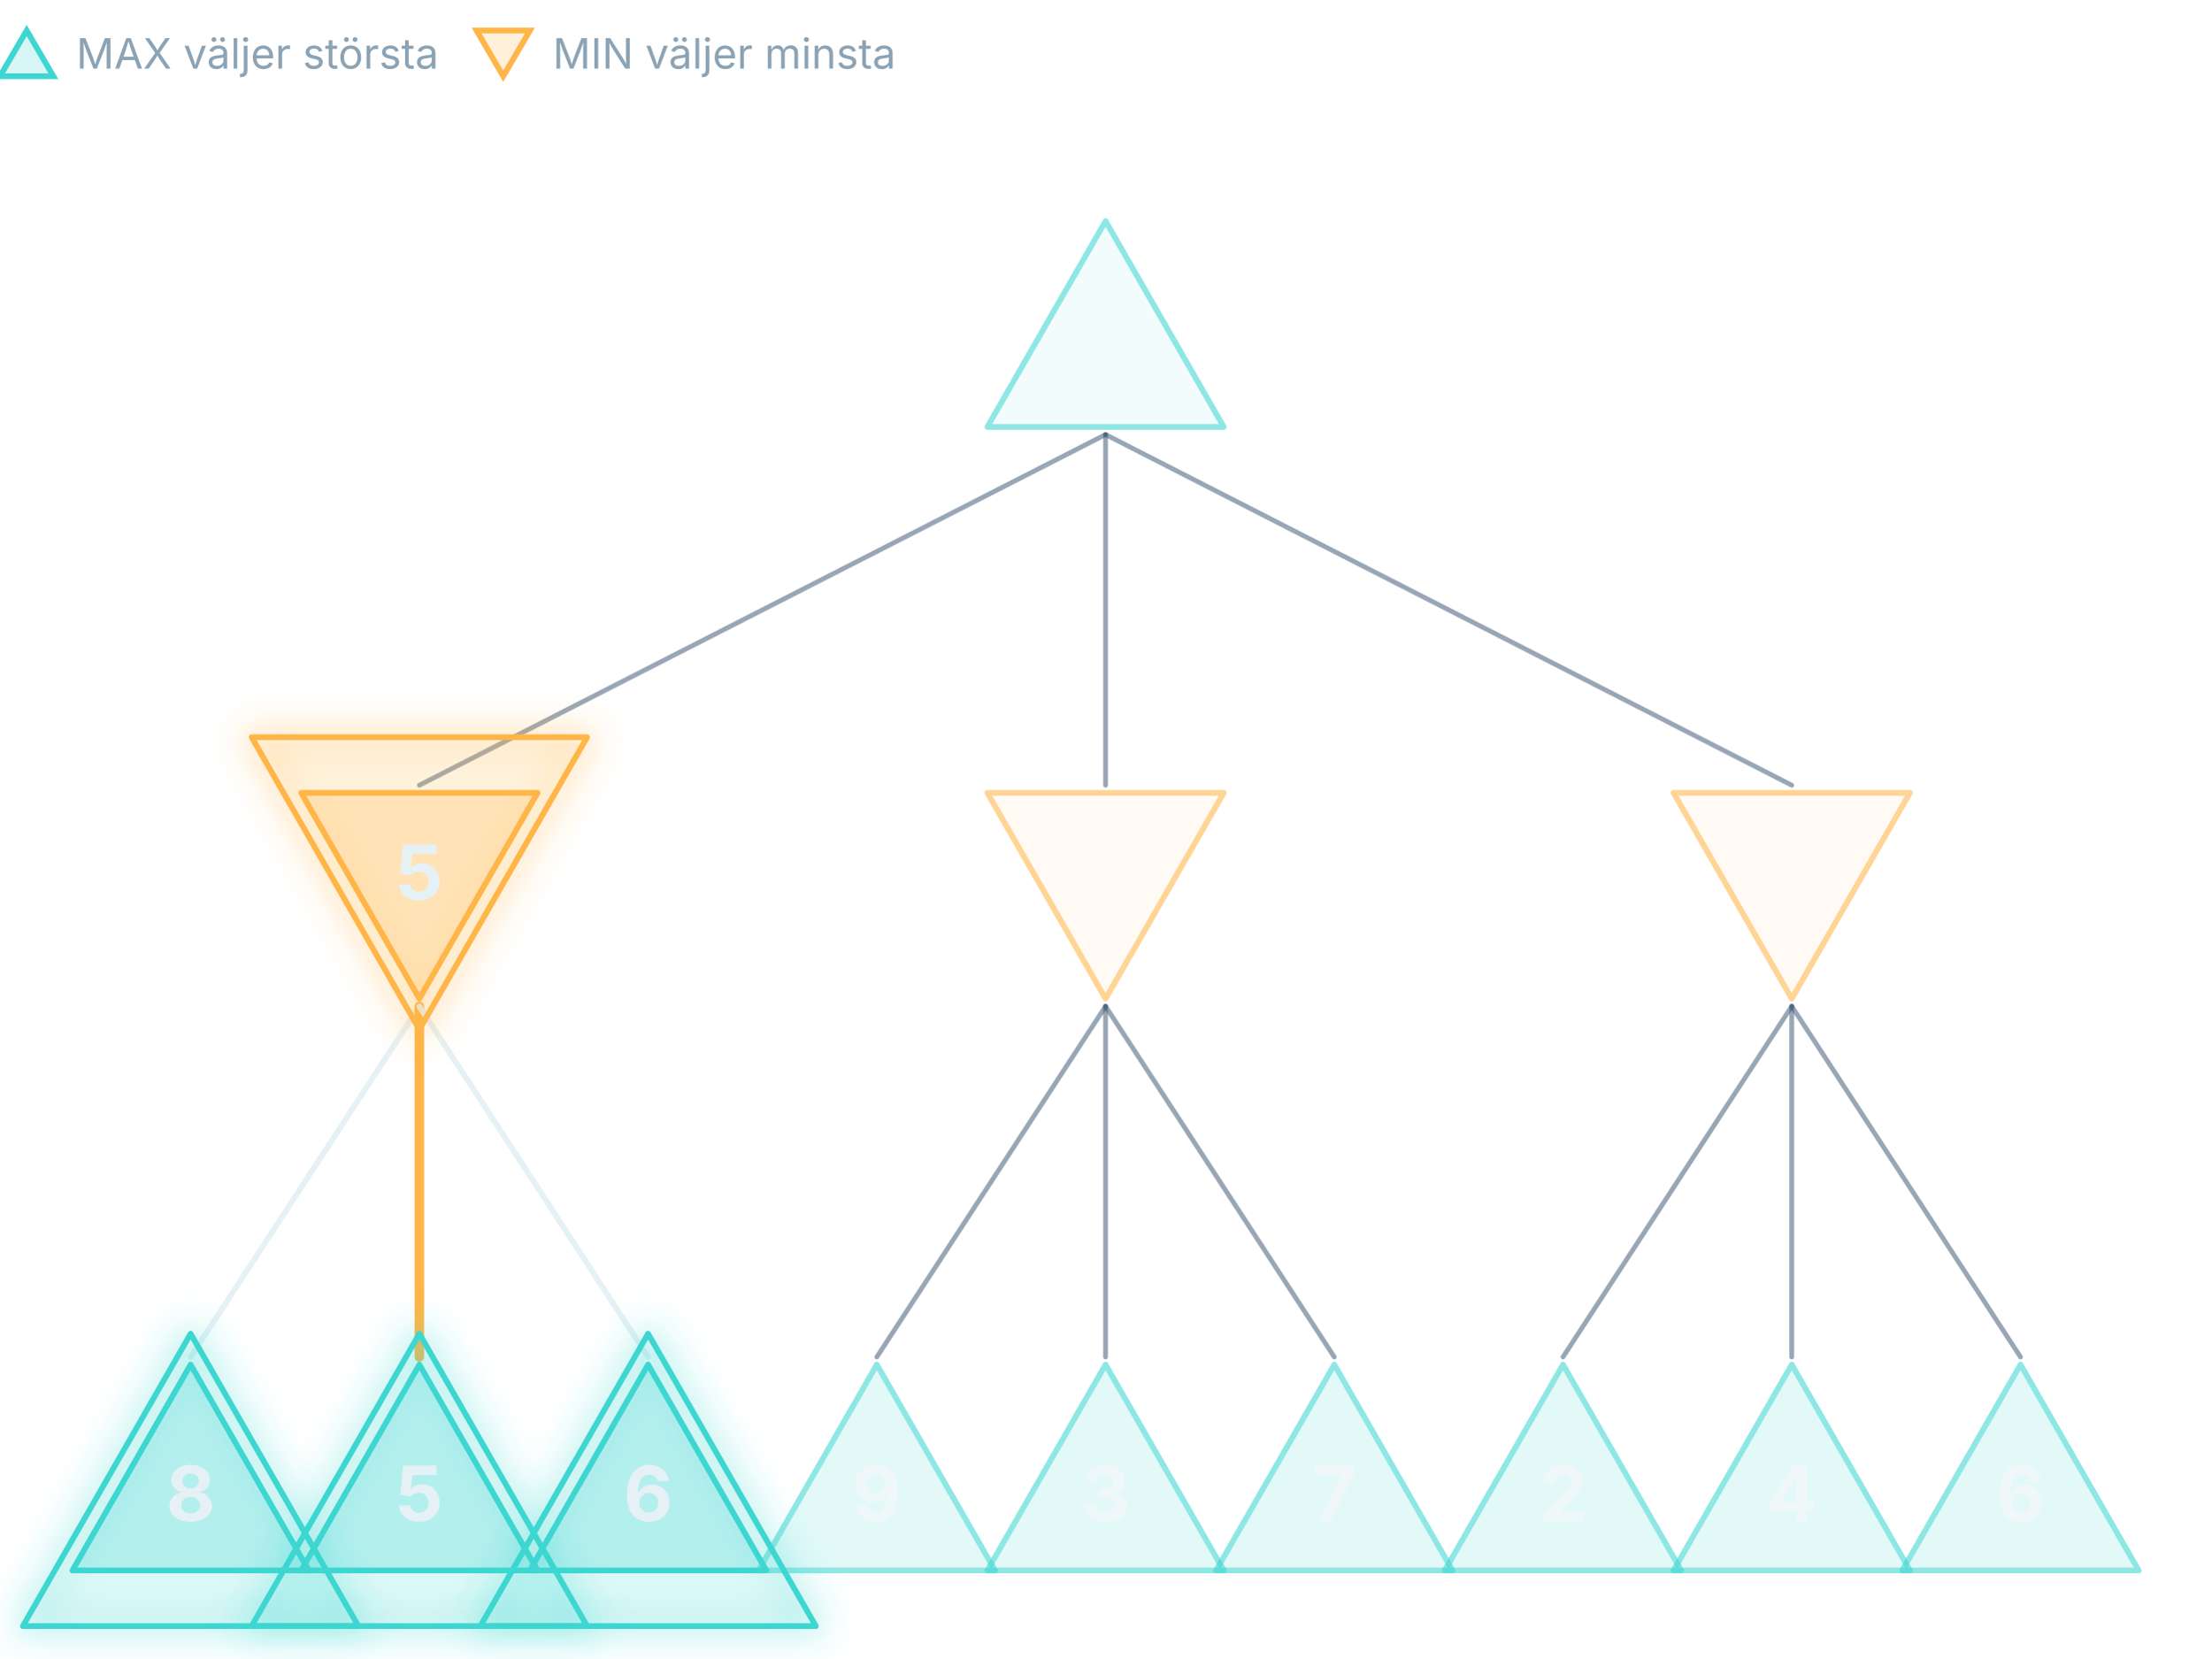
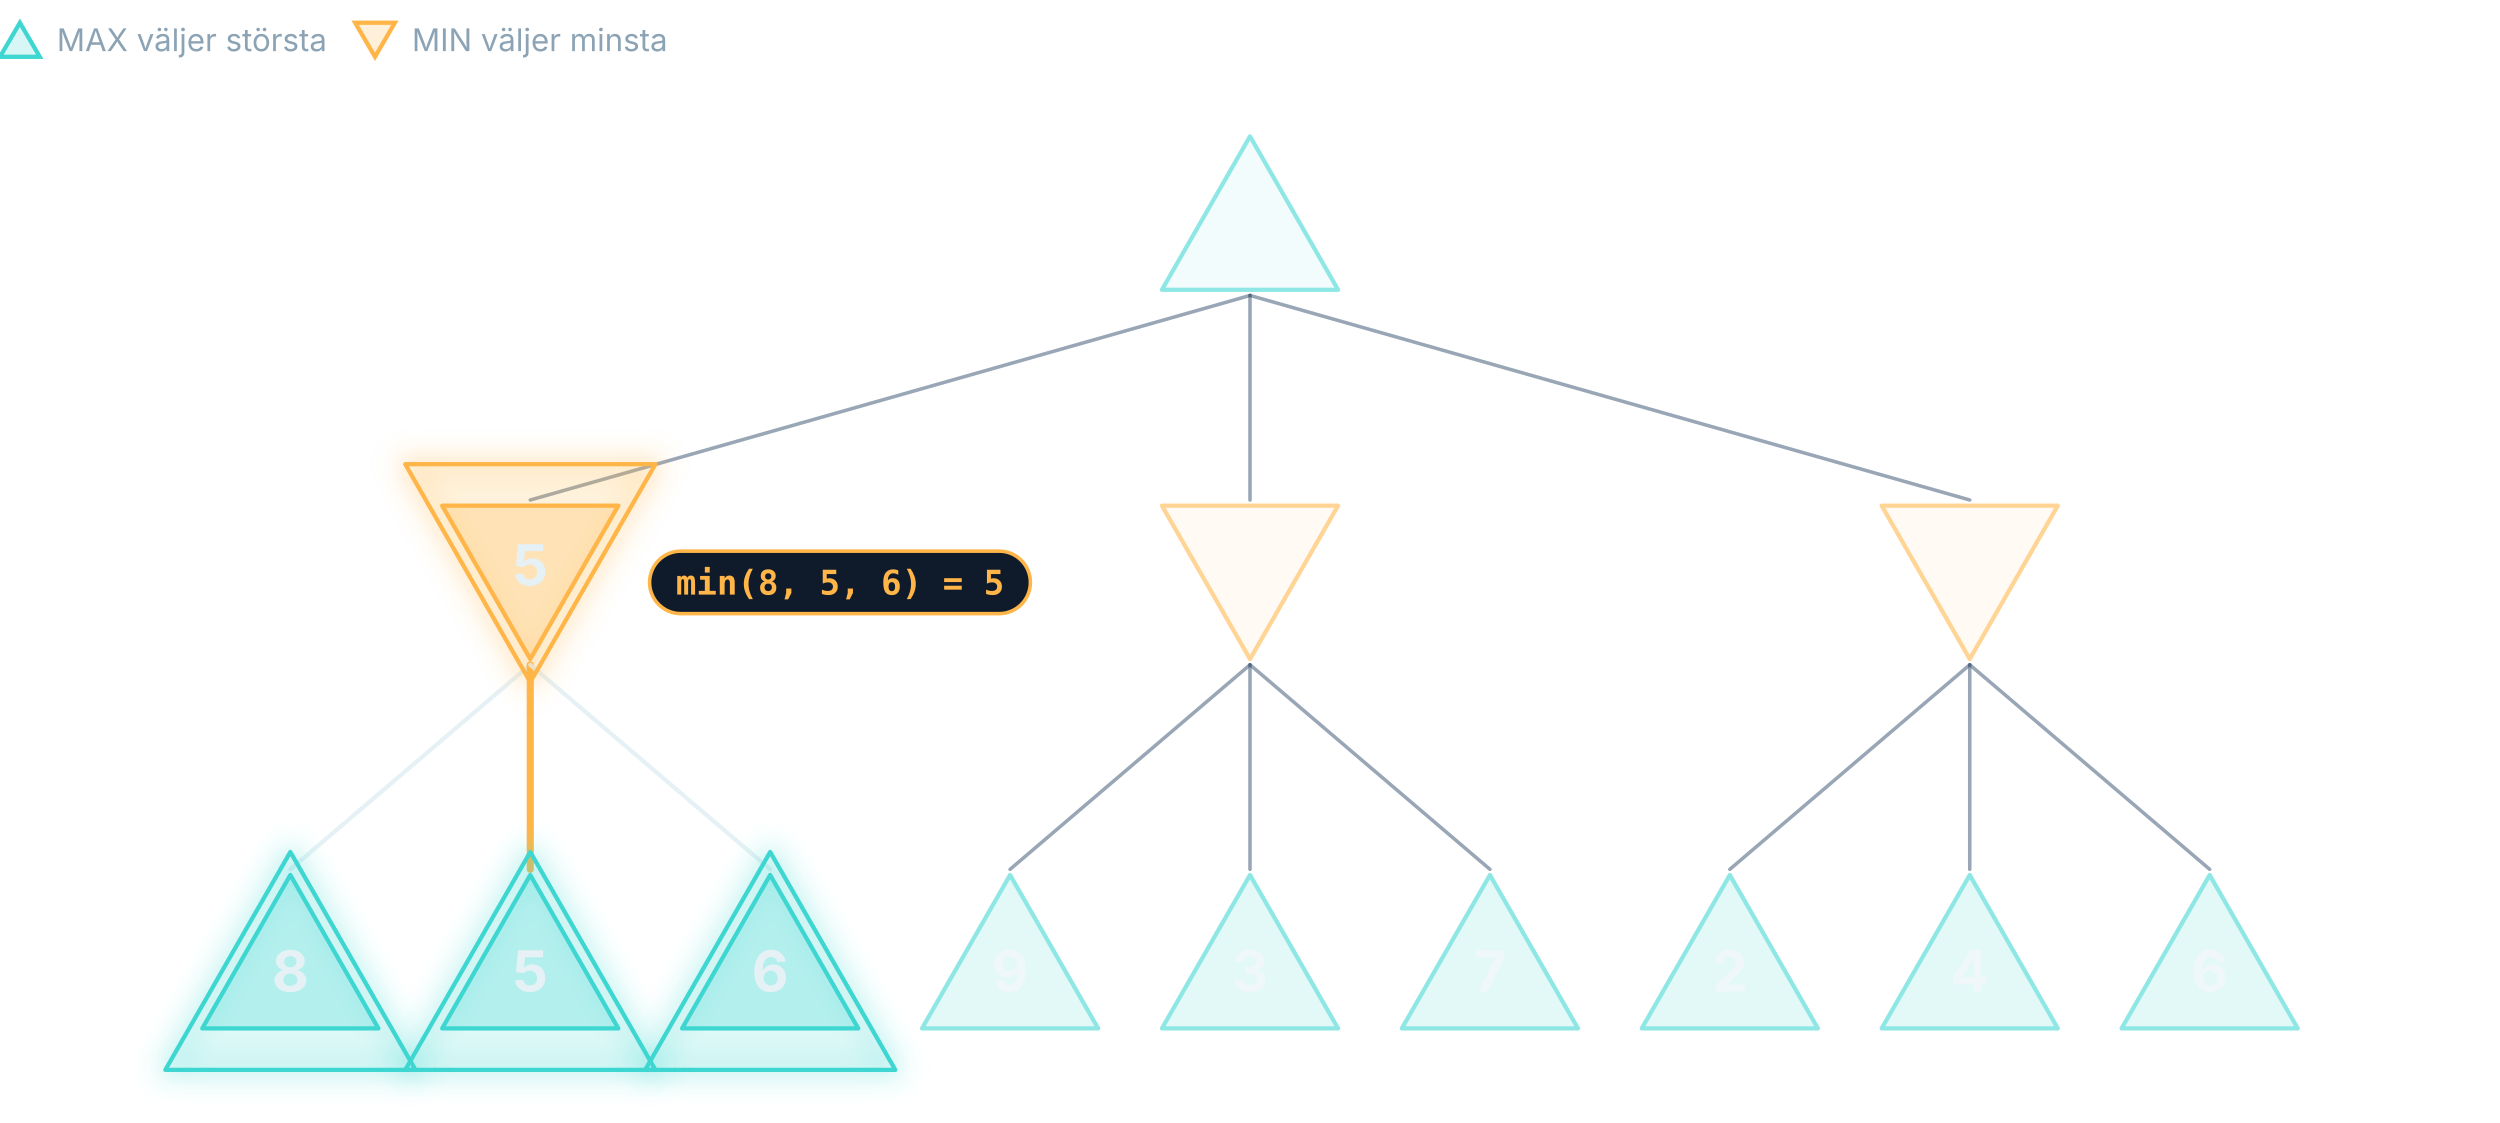
- <svg xmlns="http://www.w3.org/2000/svg" viewBox="0 0 1160 870" width="1160" height="870" role="img">
+ <svg xmlns="http://www.w3.org/2000/svg" viewBox="0 0 1760 790" width="1760" height="790" role="img">
  <defs>
    <filter id="glow" x="-40%" y="-40%" width="180%" height="180%">
      <feGaussianBlur stdDeviation="9" />
    </filter>
    <filter id="soft" x="-20%" y="-20%" width="140%" height="140%">
      <feGaussianBlur stdDeviation="4" />
    </filter>
  </defs>
  <g transform="translate(0,30)">
    <polygon points="14,-14 28,10 0,10" fill="#3DD6D0" fill-opacity=".2" stroke="#3DD6D0" stroke-width="3" />
    <text x="40.0" y="6.0" font-family="'IBM Plex Sans','Segoe UI',Inter,Helvetica,Arial,sans-serif" font-size="22" font-weight="400" fill="#8BA3B4" text-anchor="start">MAX väljer största</text>
    <polygon points="250,-14 278,-14 264,10" fill="#FFB547" fill-opacity=".2" stroke="#FFB547" stroke-width="3" />
    <text x="290.0" y="6.0" font-family="'IBM Plex Sans','Segoe UI',Inter,Helvetica,Arial,sans-serif" font-size="22" font-weight="400" fill="#8BA3B4" text-anchor="start">MIN väljer minsta</text>
  </g>
-   <path data-edge="r0:r00" d="M220.0,528.0L100.0,712.0" stroke="#E6F1F5" stroke-width="3" stroke-linecap="round" fill="none" opacity="1" />
-   <path data-edge="r0:r01" d="M220.0,528.0L220.0,712.0" stroke="#FFB547" stroke-width="5" stroke-linecap="round" fill="none" opacity="1" />
-   <path data-edge="r0:r02" d="M220.0,528.0L340.0,712.0" stroke="#E6F1F5" stroke-width="3" stroke-linecap="round" fill="none" opacity="1" />
-   <path data-edge="r:r0" d="M580.0,228.0L220.0,412.0" stroke="#3B5572" stroke-width="2.5" stroke-linecap="round" fill="none" opacity="0.52" />
-   <path data-edge="r1:r10" d="M580.0,528.0L460.0,712.0" stroke="#3B5572" stroke-width="2.5" stroke-linecap="round" fill="none" opacity="0.52" />
-   <path data-edge="r1:r11" d="M580.0,528.0L580.0,712.0" stroke="#3B5572" stroke-width="2.5" stroke-linecap="round" fill="none" opacity="0.52" />
-   <path data-edge="r1:r12" d="M580.0,528.0L700.0,712.0" stroke="#3B5572" stroke-width="2.5" stroke-linecap="round" fill="none" opacity="0.52" />
-   <path data-edge="r:r1" d="M580.0,228.0L580.0,412.0" stroke="#3B5572" stroke-width="2.5" stroke-linecap="round" fill="none" opacity="0.52" />
-   <path data-edge="r2:r20" d="M940.0,528.0L820.0,712.0" stroke="#3B5572" stroke-width="2.5" stroke-linecap="round" fill="none" opacity="0.52" />
-   <path data-edge="r2:r21" d="M940.0,528.0L940.0,712.0" stroke="#3B5572" stroke-width="2.5" stroke-linecap="round" fill="none" opacity="0.52" />
-   <path data-edge="r2:r22" d="M940.0,528.0L1060.0,712.0" stroke="#3B5572" stroke-width="2.5" stroke-linecap="round" fill="none" opacity="0.52" />
-   <path data-edge="r:r2" d="M580.0,228.0L940.0,412.0" stroke="#3B5572" stroke-width="2.5" stroke-linecap="round" fill="none" opacity="0.52" />
-   <polygon points="132.0,386.8 308.0,386.8 220.0,540.2" fill="#FFB547" fill-opacity=".14" stroke="#FFB547" stroke-width="12" stroke-opacity=".28" stroke-linejoin="round" filter="url(#glow)" />
-   <polygon data-focus-node="r0" points="132.0,386.8 308.0,386.8 220.0,540.2" fill="#FFB547" fill-opacity=".05" stroke="#FFB547" stroke-width="3" stroke-linejoin="round" />
-   <polygon points="220.0,699.8 308.0,853.2 132.0,853.2" fill="#3DD6D0" fill-opacity=".14" stroke="#3DD6D0" stroke-width="12" stroke-opacity=".28" stroke-linejoin="round" filter="url(#glow)" />
-   <polygon data-focus-node="r01" points="220.0,699.8 308.0,853.2 132.0,853.2" fill="#3DD6D0" fill-opacity=".05" stroke="#3DD6D0" stroke-width="3" stroke-linejoin="round" />
-   <polygon points="100.0,699.8 188.0,853.2 12.0,853.2" fill="#3DD6D0" fill-opacity=".14" stroke="#3DD6D0" stroke-width="12" stroke-opacity=".28" stroke-linejoin="round" filter="url(#glow)" />
-   <polygon data-focus-node="r00" points="100.0,699.8 188.0,853.2 12.0,853.2" fill="#3DD6D0" fill-opacity=".05" stroke="#3DD6D0" stroke-width="3" stroke-linejoin="round" />
-   <polygon points="340.0,699.8 428.0,853.2 252.0,853.2" fill="#3DD6D0" fill-opacity=".14" stroke="#3DD6D0" stroke-width="12" stroke-opacity=".28" stroke-linejoin="round" filter="url(#glow)" />
-   <polygon data-focus-node="r02" points="340.0,699.8 428.0,853.2 252.0,853.2" fill="#3DD6D0" fill-opacity=".05" stroke="#3DD6D0" stroke-width="3" stroke-linejoin="round" />
+   <path data-edge="r0:r00" d="M373.3,468.0L204.4,612.0" stroke="#E6F1F5" stroke-width="3" stroke-linecap="round" fill="none" opacity="1" />
+   <path data-edge="r0:r01" d="M373.3,468.0L373.3,612.0" stroke="#FFB547" stroke-width="5" stroke-linecap="round" fill="none" opacity="1" />
+   <path data-edge="r0:r02" d="M373.3,468.0L542.2,612.0" stroke="#E6F1F5" stroke-width="3" stroke-linecap="round" fill="none" opacity="1" />
+   <path data-edge="r:r0" d="M880.0,208.0L373.3,352.0" stroke="#3B5572" stroke-width="2.5" stroke-linecap="round" fill="none" opacity="0.52" />
+   <path data-edge="r1:r10" d="M880.0,468.0L711.1,612.0" stroke="#3B5572" stroke-width="2.5" stroke-linecap="round" fill="none" opacity="0.52" />
+   <path data-edge="r1:r11" d="M880.0,468.0L880.0,612.0" stroke="#3B5572" stroke-width="2.5" stroke-linecap="round" fill="none" opacity="0.52" />
+   <path data-edge="r1:r12" d="M880.0,468.0L1048.9,612.0" stroke="#3B5572" stroke-width="2.5" stroke-linecap="round" fill="none" opacity="0.52" />
+   <path data-edge="r:r1" d="M880.0,208.0L880.0,352.0" stroke="#3B5572" stroke-width="2.5" stroke-linecap="round" fill="none" opacity="0.52" />
+   <path data-edge="r2:r20" d="M1386.7,468.0L1217.8,612.0" stroke="#3B5572" stroke-width="2.5" stroke-linecap="round" fill="none" opacity="0.52" />
+   <path data-edge="r2:r21" d="M1386.7,468.0L1386.7,612.0" stroke="#3B5572" stroke-width="2.5" stroke-linecap="round" fill="none" opacity="0.52" />
+   <path data-edge="r2:r22" d="M1386.7,468.0L1555.6,612.0" stroke="#3B5572" stroke-width="2.5" stroke-linecap="round" fill="none" opacity="0.52" />
+   <path data-edge="r:r2" d="M880.0,208.0L1386.7,352.0" stroke="#3B5572" stroke-width="2.5" stroke-linecap="round" fill="none" opacity="0.52" />
+   <polygon points="285.3,326.8 461.4,326.8 373.3,480.2" fill="#FFB547" fill-opacity=".14" stroke="#FFB547" stroke-width="12" stroke-opacity=".28" stroke-linejoin="round" filter="url(#glow)" />
+   <polygon data-focus-node="r0" points="285.3,326.8 461.4,326.8 373.3,480.2" fill="#FFB547" fill-opacity=".05" stroke="#FFB547" stroke-width="3" stroke-linejoin="round" />
+   <polygon points="542.2,599.8 630.3,753.2 454.2,753.2" fill="#3DD6D0" fill-opacity=".14" stroke="#3DD6D0" stroke-width="12" stroke-opacity=".28" stroke-linejoin="round" filter="url(#glow)" />
+   <polygon data-focus-node="r02" points="542.2,599.8 630.3,753.2 454.2,753.2" fill="#3DD6D0" fill-opacity=".05" stroke="#3DD6D0" stroke-width="3" stroke-linejoin="round" />
+   <polygon points="373.3,599.8 461.4,753.2 285.3,753.2" fill="#3DD6D0" fill-opacity=".14" stroke="#3DD6D0" stroke-width="12" stroke-opacity=".28" stroke-linejoin="round" filter="url(#glow)" />
+   <polygon data-focus-node="r01" points="373.3,599.8 461.4,753.2 285.3,753.2" fill="#3DD6D0" fill-opacity=".05" stroke="#3DD6D0" stroke-width="3" stroke-linejoin="round" />
+   <polygon points="204.4,599.8 292.5,753.2 116.4,753.2" fill="#3DD6D0" fill-opacity=".14" stroke="#3DD6D0" stroke-width="12" stroke-opacity=".28" stroke-linejoin="round" filter="url(#glow)" />
+   <polygon data-focus-node="r00" points="204.4,599.8 292.5,753.2 116.4,753.2" fill="#3DD6D0" fill-opacity=".05" stroke="#3DD6D0" stroke-width="3" stroke-linejoin="round" />
  <g data-node="r00" opacity="1">
-     <polygon points="100.0,716.0 162.0,824.0 38.0,824.0" fill="#3DD6D0" fill-opacity="0.26" stroke="#3DD6D0" stroke-width="3" stroke-linejoin="round" />
-     <text x="100.0" y="798.1" font-family="'IBM Plex Sans','Segoe UI',Inter,Helvetica,Arial,sans-serif" font-size="40.0" font-weight="700" fill="#E6F1F5" text-anchor="middle">8</text>
+     <polygon points="204.4,616.0 266.4,724.0 142.4,724.0" fill="#3DD6D0" fill-opacity="0.26" stroke="#3DD6D0" stroke-width="3" stroke-linejoin="round" />
+     <text x="204.4" y="698.1" font-family="'IBM Plex Sans','Segoe UI',Inter,Helvetica,Arial,sans-serif" font-size="40.0" font-weight="700" fill="#E6F1F5" text-anchor="middle">8</text>
  </g>
  <g data-node="r01" opacity="1">
-     <polygon points="220.0,716.0 282.0,824.0 158.0,824.0" fill="#3DD6D0" fill-opacity="0.26" stroke="#3DD6D0" stroke-width="3" stroke-linejoin="round" />
-     <text x="220.0" y="798.1" font-family="'IBM Plex Sans','Segoe UI',Inter,Helvetica,Arial,sans-serif" font-size="40.0" font-weight="700" fill="#E6F1F5" text-anchor="middle">5</text>
+     <polygon points="373.3,616.0 435.3,724.0 311.3,724.0" fill="#3DD6D0" fill-opacity="0.26" stroke="#3DD6D0" stroke-width="3" stroke-linejoin="round" />
+     <text x="373.3" y="698.1" font-family="'IBM Plex Sans','Segoe UI',Inter,Helvetica,Arial,sans-serif" font-size="40.0" font-weight="700" fill="#E6F1F5" text-anchor="middle">5</text>
  </g>
  <g data-node="r02" opacity="1">
-     <polygon points="340.0,716.0 402.0,824.0 278.0,824.0" fill="#3DD6D0" fill-opacity="0.26" stroke="#3DD6D0" stroke-width="3" stroke-linejoin="round" />
-     <text x="340.0" y="798.1" font-family="'IBM Plex Sans','Segoe UI',Inter,Helvetica,Arial,sans-serif" font-size="40.0" font-weight="700" fill="#E6F1F5" text-anchor="middle">6</text>
+     <polygon points="542.2,616.0 604.2,724.0 480.2,724.0" fill="#3DD6D0" fill-opacity="0.26" stroke="#3DD6D0" stroke-width="3" stroke-linejoin="round" />
+     <text x="542.2" y="698.1" font-family="'IBM Plex Sans','Segoe UI',Inter,Helvetica,Arial,sans-serif" font-size="40.0" font-weight="700" fill="#E6F1F5" text-anchor="middle">6</text>
  </g>
  <g data-node="r0" opacity="1">
-     <polygon points="158.0,416.0 282.0,416.0 220.0,524.0" fill="#FFB547" fill-opacity="0.26" stroke="#FFB547" stroke-width="3" stroke-linejoin="round" />
-     <text x="220.0" y="472.2" font-family="'IBM Plex Sans','Segoe UI',Inter,Helvetica,Arial,sans-serif" font-size="40.0" font-weight="700" fill="#E6F1F5" text-anchor="middle">5</text>
+     <polygon points="311.3,356.0 435.3,356.0 373.3,464.0" fill="#FFB547" fill-opacity="0.26" stroke="#FFB547" stroke-width="3" stroke-linejoin="round" />
+     <text x="373.3" y="412.2" font-family="'IBM Plex Sans','Segoe UI',Inter,Helvetica,Arial,sans-serif" font-size="40.0" font-weight="700" fill="#E6F1F5" text-anchor="middle">5</text>
  </g>
  <g data-node="r10" opacity="0.58">
-     <polygon points="460.0,716.0 522.0,824.0 398.0,824.0" fill="#3DD6D0" fill-opacity="0.26" stroke="#3DD6D0" stroke-width="3" stroke-linejoin="round" />
-     <text x="460.0" y="798.1" font-family="'IBM Plex Sans','Segoe UI',Inter,Helvetica,Arial,sans-serif" font-size="40.0" font-weight="700" fill="#E6F1F5" text-anchor="middle">9</text>
+     <polygon points="711.1,616.0 773.1,724.0 649.1,724.0" fill="#3DD6D0" fill-opacity="0.26" stroke="#3DD6D0" stroke-width="3" stroke-linejoin="round" />
+     <text x="711.1" y="698.1" font-family="'IBM Plex Sans','Segoe UI',Inter,Helvetica,Arial,sans-serif" font-size="40.0" font-weight="700" fill="#E6F1F5" text-anchor="middle">9</text>
  </g>
  <g data-node="r11" opacity="0.58">
-     <polygon points="580.0,716.0 642.0,824.0 518.0,824.0" fill="#3DD6D0" fill-opacity="0.26" stroke="#3DD6D0" stroke-width="3" stroke-linejoin="round" />
-     <text x="580.0" y="798.1" font-family="'IBM Plex Sans','Segoe UI',Inter,Helvetica,Arial,sans-serif" font-size="40.0" font-weight="700" fill="#E6F1F5" text-anchor="middle">3</text>
+     <polygon points="880.0,616.0 942.0,724.0 818.0,724.0" fill="#3DD6D0" fill-opacity="0.26" stroke="#3DD6D0" stroke-width="3" stroke-linejoin="round" />
+     <text x="880.0" y="698.1" font-family="'IBM Plex Sans','Segoe UI',Inter,Helvetica,Arial,sans-serif" font-size="40.0" font-weight="700" fill="#E6F1F5" text-anchor="middle">3</text>
  </g>
  <g data-node="r12" opacity="0.58">
-     <polygon points="700.0,716.0 762.0,824.0 638.0,824.0" fill="#3DD6D0" fill-opacity="0.26" stroke="#3DD6D0" stroke-width="3" stroke-linejoin="round" />
-     <text x="700.0" y="798.1" font-family="'IBM Plex Sans','Segoe UI',Inter,Helvetica,Arial,sans-serif" font-size="40.0" font-weight="700" fill="#E6F1F5" text-anchor="middle">7</text>
+     <polygon points="1048.9,616.0 1110.9,724.0 986.9,724.0" fill="#3DD6D0" fill-opacity="0.26" stroke="#3DD6D0" stroke-width="3" stroke-linejoin="round" />
+     <text x="1048.9" y="698.1" font-family="'IBM Plex Sans','Segoe UI',Inter,Helvetica,Arial,sans-serif" font-size="40.0" font-weight="700" fill="#E6F1F5" text-anchor="middle">7</text>
  </g>
  <g data-node="r1" opacity="0.58">
-     <polygon points="518.0,416.0 642.0,416.0 580.0,524.0" fill="#FFB547" fill-opacity="0.1" stroke="#FFB547" stroke-width="3" stroke-linejoin="round" />
+     <polygon points="818.0,356.0 942.0,356.0 880.0,464.0" fill="#FFB547" fill-opacity="0.1" stroke="#FFB547" stroke-width="3" stroke-linejoin="round" />
  </g>
  <g data-node="r20" opacity="0.58">
-     <polygon points="820.0,716.0 882.0,824.0 758.0,824.0" fill="#3DD6D0" fill-opacity="0.26" stroke="#3DD6D0" stroke-width="3" stroke-linejoin="round" />
-     <text x="820.0" y="798.1" font-family="'IBM Plex Sans','Segoe UI',Inter,Helvetica,Arial,sans-serif" font-size="40.0" font-weight="700" fill="#E6F1F5" text-anchor="middle">2</text>
+     <polygon points="1217.8,616.0 1279.8,724.0 1155.8,724.0" fill="#3DD6D0" fill-opacity="0.26" stroke="#3DD6D0" stroke-width="3" stroke-linejoin="round" />
+     <text x="1217.8" y="698.1" font-family="'IBM Plex Sans','Segoe UI',Inter,Helvetica,Arial,sans-serif" font-size="40.0" font-weight="700" fill="#E6F1F5" text-anchor="middle">2</text>
  </g>
  <g data-node="r21" opacity="0.58">
-     <polygon points="940.0,716.0 1002.0,824.0 878.0,824.0" fill="#3DD6D0" fill-opacity="0.26" stroke="#3DD6D0" stroke-width="3" stroke-linejoin="round" />
-     <text x="940.0" y="798.1" font-family="'IBM Plex Sans','Segoe UI',Inter,Helvetica,Arial,sans-serif" font-size="40.0" font-weight="700" fill="#E6F1F5" text-anchor="middle">4</text>
+     <polygon points="1386.7,616.0 1448.7,724.0 1324.7,724.0" fill="#3DD6D0" fill-opacity="0.26" stroke="#3DD6D0" stroke-width="3" stroke-linejoin="round" />
+     <text x="1386.7" y="698.1" font-family="'IBM Plex Sans','Segoe UI',Inter,Helvetica,Arial,sans-serif" font-size="40.0" font-weight="700" fill="#E6F1F5" text-anchor="middle">4</text>
  </g>
  <g data-node="r22" opacity="0.58">
-     <polygon points="1060.0,716.0 1122.0,824.0 998.0,824.0" fill="#3DD6D0" fill-opacity="0.26" stroke="#3DD6D0" stroke-width="3" stroke-linejoin="round" />
-     <text x="1060.0" y="798.1" font-family="'IBM Plex Sans','Segoe UI',Inter,Helvetica,Arial,sans-serif" font-size="40.0" font-weight="700" fill="#E6F1F5" text-anchor="middle">6</text>
+     <polygon points="1555.6,616.0 1617.6,724.0 1493.6,724.0" fill="#3DD6D0" fill-opacity="0.26" stroke="#3DD6D0" stroke-width="3" stroke-linejoin="round" />
+     <text x="1555.6" y="698.1" font-family="'IBM Plex Sans','Segoe UI',Inter,Helvetica,Arial,sans-serif" font-size="40.0" font-weight="700" fill="#E6F1F5" text-anchor="middle">6</text>
  </g>
  <g data-node="r2" opacity="0.58">
-     <polygon points="878.0,416.0 1002.0,416.0 940.0,524.0" fill="#FFB547" fill-opacity="0.1" stroke="#FFB547" stroke-width="3" stroke-linejoin="round" />
+     <polygon points="1324.7,356.0 1448.7,356.0 1386.7,464.0" fill="#FFB547" fill-opacity="0.1" stroke="#FFB547" stroke-width="3" stroke-linejoin="round" />
  </g>
  <g data-node="r" opacity="0.58">
-     <polygon points="580.0,116.0 642.0,224.0 518.0,224.0" fill="#3DD6D0" fill-opacity="0.1" stroke="#3DD6D0" stroke-width="3" stroke-linejoin="round" />
+     <polygon points="880.0,96.0 942.0,204.0 818.0,204.0" fill="#3DD6D0" fill-opacity="0.1" stroke="#3DD6D0" stroke-width="3" stroke-linejoin="round" />
  </g>
+   <rect x="457.3" y="388.0" width="268.1" height="44.0" rx="22.0" fill="#0F1A2B" stroke="#FFB547" stroke-width="2.5" />
+   <text x="591.4" y="418.6" font-family="'IBM Plex Mono','SFMono-Regular',Menlo,Consolas,monospace" font-size="24" font-weight="600" fill="#FFB547" text-anchor="middle">min(8, 5, 6) = 5</text>
</svg>
